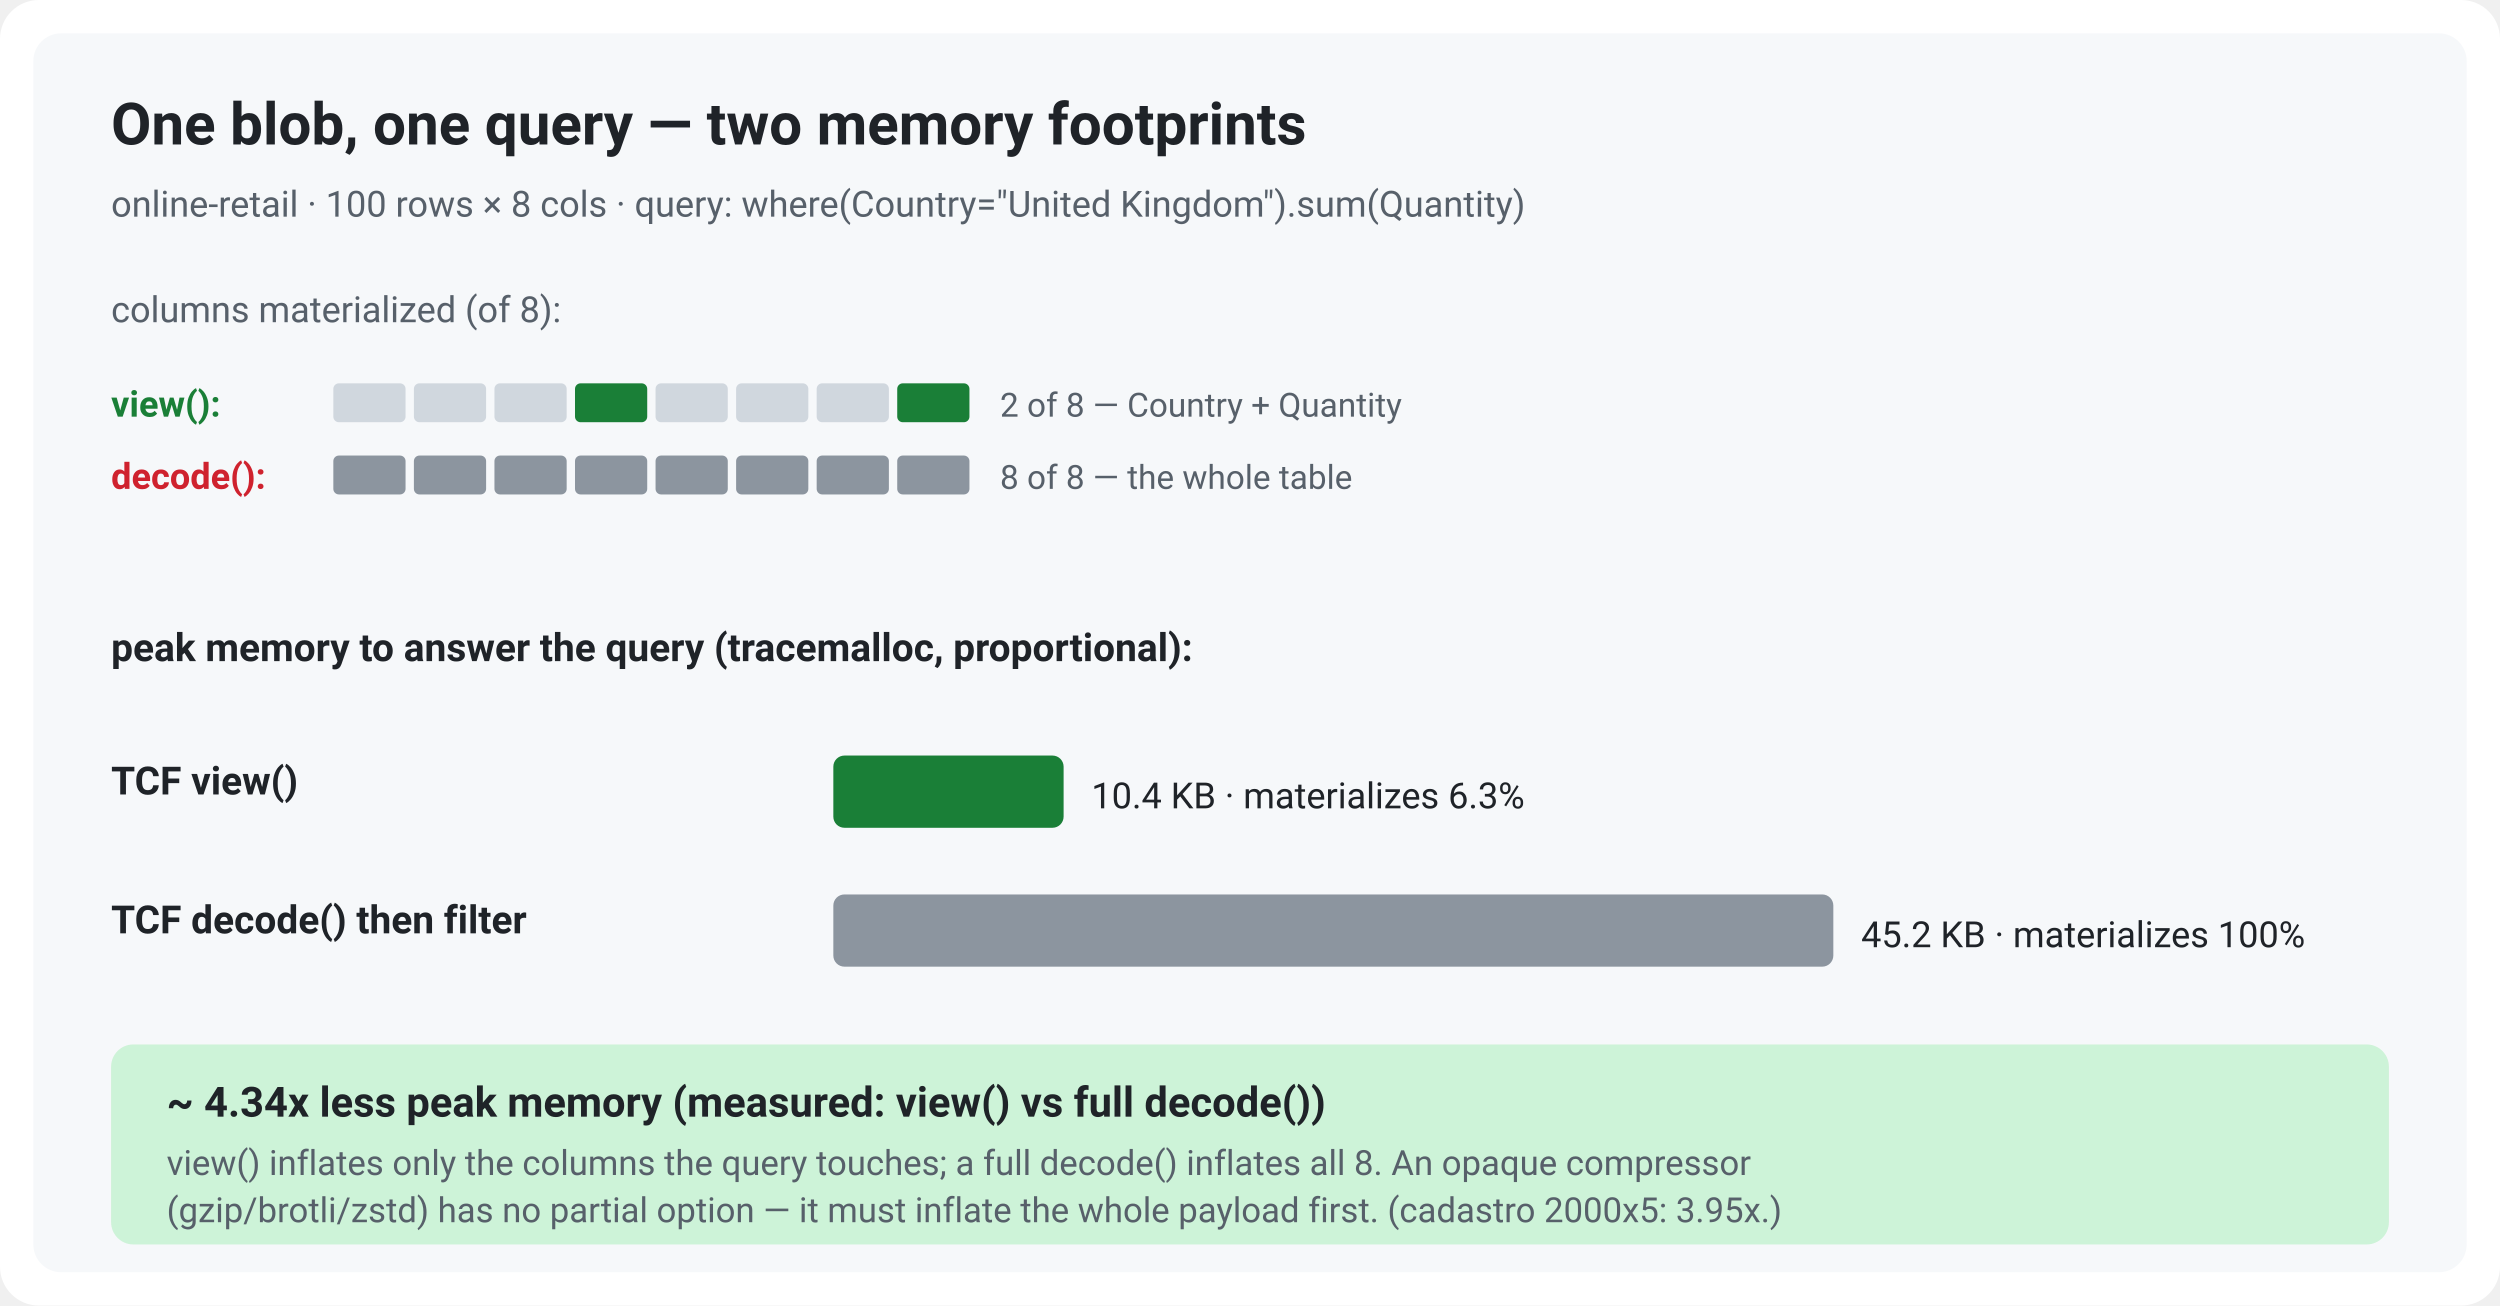
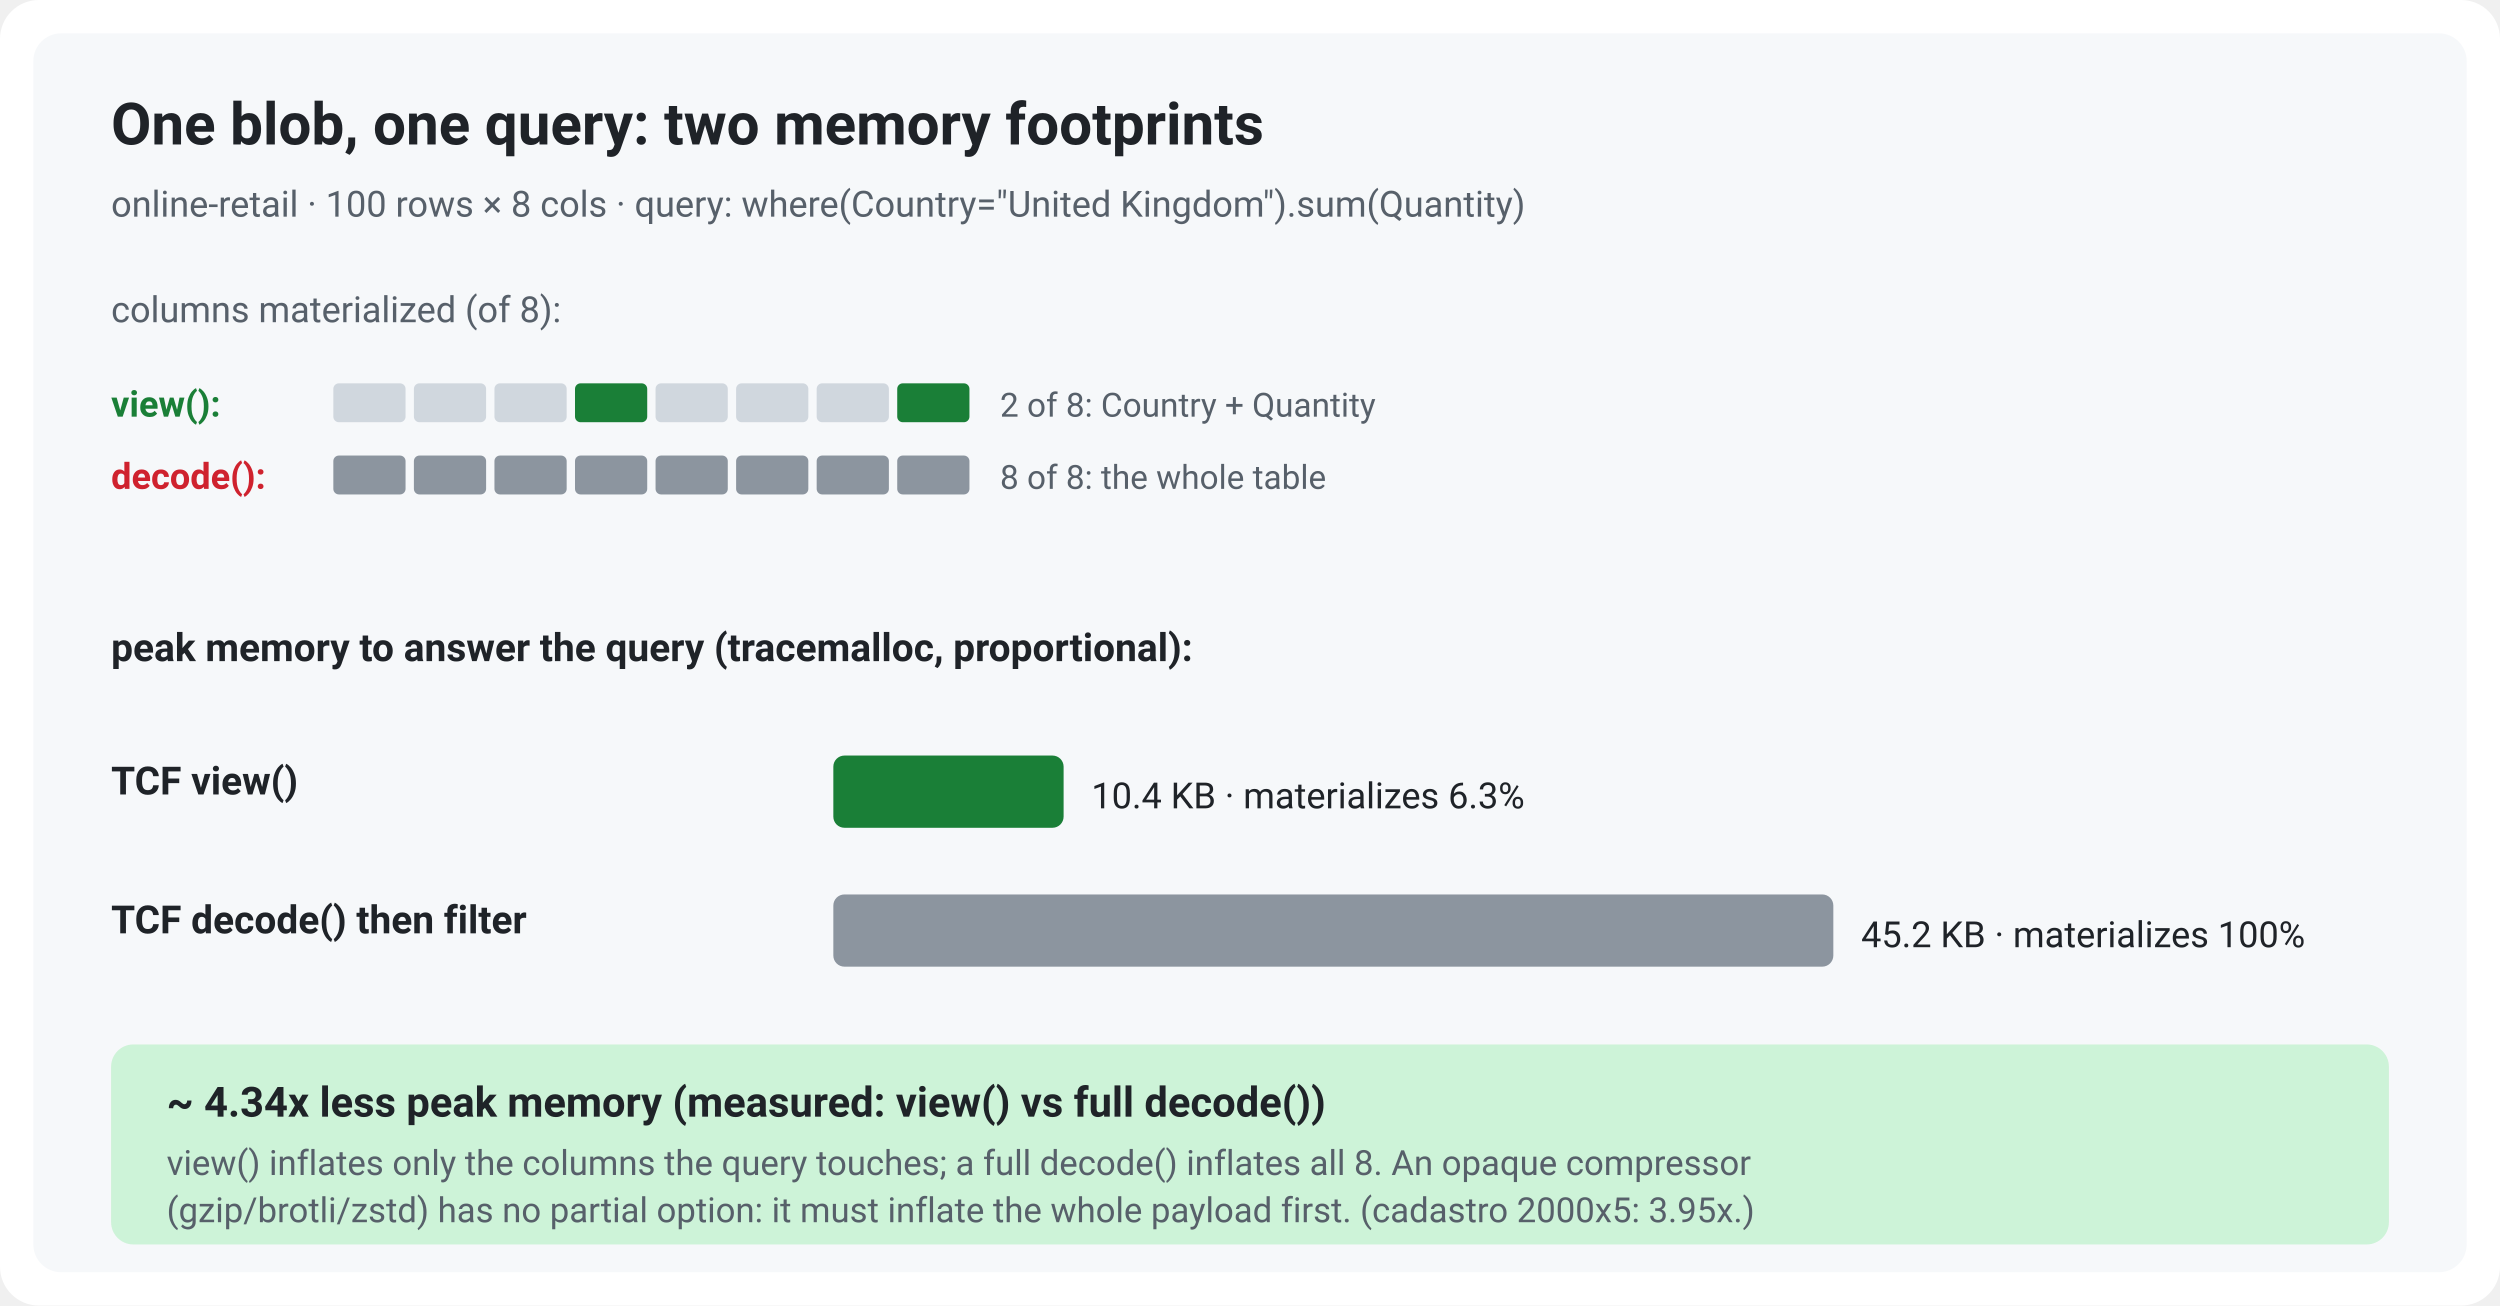
<svg xmlns="http://www.w3.org/2000/svg" width="900" height="470" viewBox="0 0 900 470" font-family="-apple-system,Segoe UI,Roboto,sans-serif">
  <rect x="0" y="0" width="900" height="470" rx="14" fill="#ffffff" />
  <rect x="12" y="12" width="876" height="446" rx="10" fill="#f6f8fa" />
-   <text x="40" y="52" font-size="21" font-weight="700" fill="#1f2328">One blob, one query — two memory footprints</text>
+   <text x="40" y="52" font-size="21" font-weight="700" fill="#1f2328">One blob, one query: two memory footprints</text>
  <text x="40" y="78" font-size="13" fill="#57606a">online-retail · 100 rows × 8 cols · query: where(Country="United Kingdom").sum(Quantity)</text>
  <text x="40" y="116" font-size="13" fill="#57606a">columns materialized (of 8):</text>
  <text x="40" y="150" font-size="13" font-weight="600" fill="#1a7f37">view():</text>
  <rect x="120" y="138" width="26" height="14" rx="2" fill="#d0d7de" />
  <rect x="149" y="138" width="26" height="14" rx="2" fill="#d0d7de" />
  <rect x="178" y="138" width="26" height="14" rx="2" fill="#d0d7de" />
  <rect x="207" y="138" width="26" height="14" rx="2" fill="#1a7f37" />
  <rect x="236" y="138" width="26" height="14" rx="2" fill="#d0d7de" />
  <rect x="265" y="138" width="26" height="14" rx="2" fill="#d0d7de" />
  <rect x="294" y="138" width="26" height="14" rx="2" fill="#d0d7de" />
  <rect x="323" y="138" width="26" height="14" rx="2" fill="#1a7f37" />
-   <text x="360" y="150" font-size="12" fill="#57606a">2 of 8 — Country + Quantity</text>
+   <text x="360" y="150" font-size="12" fill="#57606a">2 of 8: Country + Quantity</text>
  <text x="40" y="176" font-size="13" font-weight="600" fill="#cf222e">decode():</text>
  <rect x="120" y="164" width="26" height="14" rx="2" fill="#8c959f" />
  <rect x="149" y="164" width="26" height="14" rx="2" fill="#8c959f" />
  <rect x="178" y="164" width="26" height="14" rx="2" fill="#8c959f" />
  <rect x="207" y="164" width="26" height="14" rx="2" fill="#8c959f" />
  <rect x="236" y="164" width="26" height="14" rx="2" fill="#8c959f" />
  <rect x="265" y="164" width="26" height="14" rx="2" fill="#8c959f" />
  <rect x="294" y="164" width="26" height="14" rx="2" fill="#8c959f" />
  <rect x="323" y="164" width="26" height="14" rx="2" fill="#8c959f" />
-   <text x="360" y="176" font-size="12" fill="#57606a">8 of 8 — the whole table</text>
+   <text x="360" y="176" font-size="12" fill="#57606a">8 of 8: the whole table</text>
  <text x="40" y="238" font-size="14" font-weight="600" fill="#1f2328">peak memory to answer the query (tracemalloc, proportional):</text>
  <text x="40" y="286" font-size="14" font-weight="600" fill="#1f2328">TCF view()</text>
  <rect x="300" y="272" width="82.9" height="26" rx="4" fill="#1a7f37" />
  <text x="392.9" y="291" font-size="13" fill="#1f2328">10.4 KB  ·  materializes 6.3%</text>
  <text x="40" y="336" font-size="14" font-weight="600" fill="#1f2328">TCF decode() then filter</text>
  <rect x="300" y="322" width="360.0" height="26" rx="4" fill="#8c959f" />
  <text x="670.0" y="341" font-size="13" fill="#1f2328">45.2 KB  ·  materializes 100%</text>
  <rect x="40" y="376" width="820" height="72" rx="8" fill="#aceebb" opacity="0.55" />
  <text x="60" y="402" font-size="15" font-weight="700" fill="#1f2328">~ 4.34x less peak memory (measured: view() vs full decode())</text>
  <text x="60" y="423" font-size="12.5" fill="#57606a">view() inflates only the columns the query touches; a full decode() inflates all 8. An opaque compressor</text>
-   <text x="60" y="440" font-size="12.5" fill="#57606a">(gzip/brotli/zstd) has no partial option — it must inflate the whole payload first. (cadastro 2000x5: 3.95x.)</text>
+   <text x="60" y="440" font-size="12.5" fill="#57606a">(gzip/brotli/zstd) has no partial option: it must inflate the whole payload first. (cadastro 2000x5: 3.95x.)</text>
</svg>
